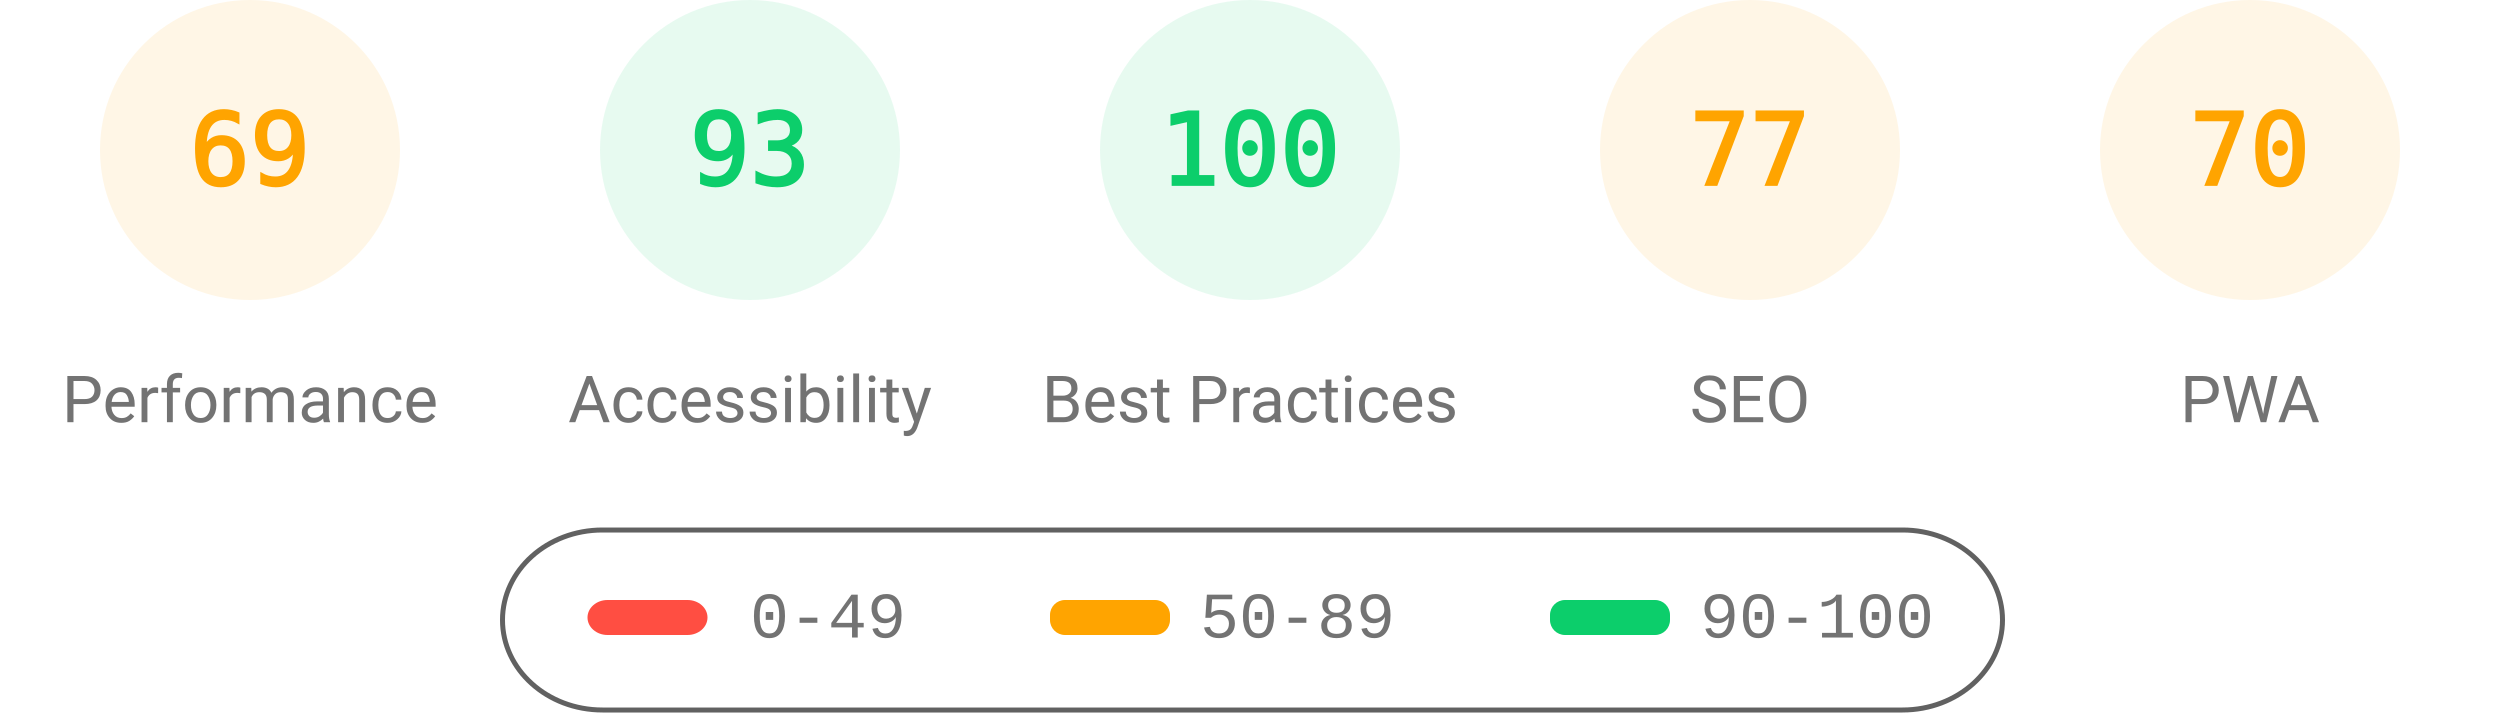
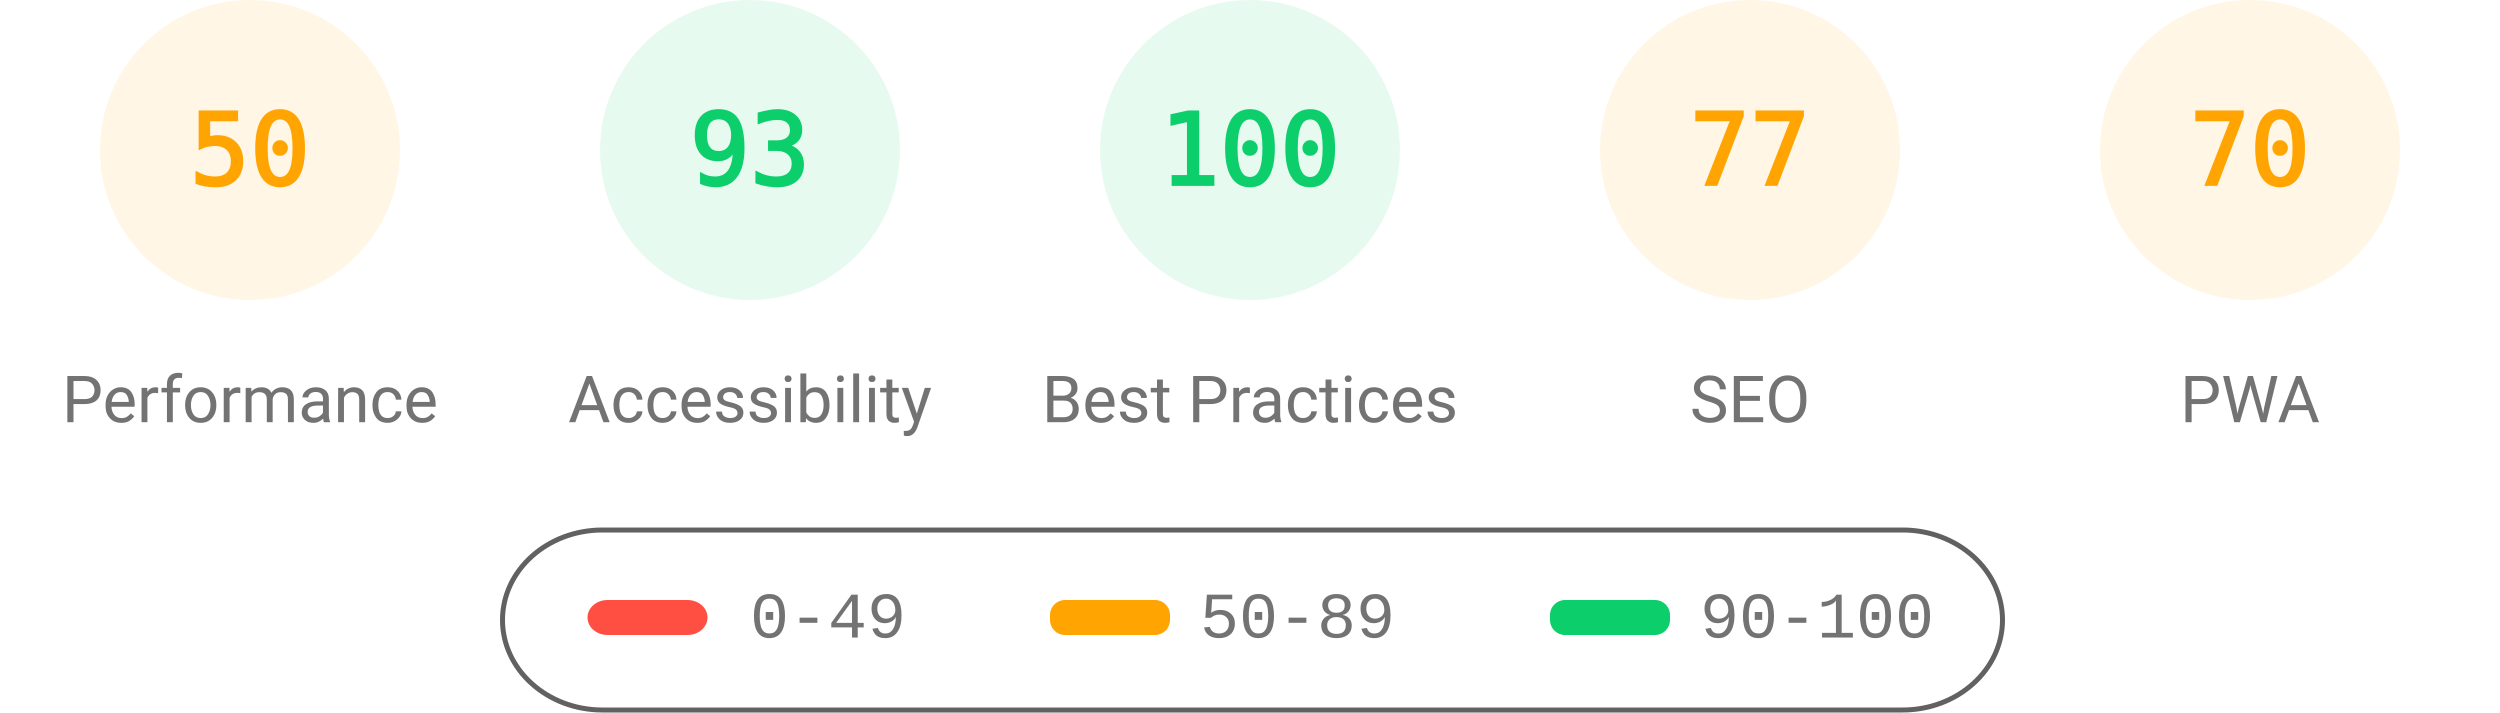
<svg xmlns="http://www.w3.org/2000/svg" fill="none" width="1000" height="285">
  <style>.gauge-base{opacity:.1}.gauge-arc{fill:none;animation-delay:250ms;stroke-linecap:round;transform:rotate(-90deg);transform-origin:100px 60px;animation:load-gauge 1s ease forwards}.guage-text{font-size:40px;font-family:monospace;text-align:center}.guage-red{color:#ff4e42;fill:#ff4e42;stroke:#ff4e42}.guage-orange{color:#ffa400;fill:#ffa400;stroke:#ffa400}.guage-green{color:#0cce6b;fill:#0cce6b;stroke:#0cce6b}.guage-undefined{color:#5c5c5c;fill:#5c5c5c;stroke:#5c5c5c}.guage-title{color:#737373;fill:#737373;stroke:none;font-size:26px;line-height:26px;font-family:Roboto,Halvetica,Arial,sans-serif}@keyframes load-gauge{from{stroke-dasharray:0 352.858}}</style>
  <svg class="guage-div guage-perf guage-orange" viewBox="0 0 200 200" width="200" height="200">
    <circle class="gauge-base" r="56" cx="100" cy="60" stroke-width="8" />
-     <circle class="gauge-arc guage-arc-1" r="56" cx="100" cy="60" stroke-width="8" style="stroke-dasharray:242.782,351.858" />
-     <text class="guage-text" x="100" y="60" alignment-baseline="central" dominant-baseline="central" text-anchor="middle">69</text>
+     <circle class="gauge-arc guage-arc-1" r="56" cx="100" cy="60" stroke-width="8" style="stroke-dasharray:175.929,351.858" />
+     <text class="guage-text" x="100" y="60" alignment-baseline="central" dominant-baseline="central" text-anchor="middle">50</text>
    <text class="guage-title" x="100" y="160" alignment-baseline="central" dominant-baseline="central" text-anchor="middle">Performance</text>
  </svg>
  <svg class="guage-div guage-acc guage-green" viewBox="0 0 200 200" width="200" height="200" x="200">
    <circle class="gauge-base" r="56" cx="100" cy="60" stroke-width="8" />
    <circle class="gauge-arc guage-arc-2" r="56" cx="100" cy="60" stroke-width="8" style="stroke-dasharray:327.228,351.858" />
    <text class="guage-text" x="100" y="60" alignment-baseline="central" dominant-baseline="central" text-anchor="middle">93</text>
    <text class="guage-title" x="100" y="160" alignment-baseline="central" dominant-baseline="central" text-anchor="middle">Accessibility</text>
  </svg>
  <svg class="guage-div guage-best guage-green" viewBox="0 0 200 200" width="200" height="200" x="400">
    <circle class="gauge-base" r="56" cx="100" cy="60" stroke-width="8" />
    <circle class="gauge-arc guage-arc-3" r="56" cx="100" cy="60" stroke-width="8" style="stroke-dasharray:351.858,351.858" />
    <text class="guage-text" x="100" y="60" alignment-baseline="central" dominant-baseline="central" text-anchor="middle">100</text>
    <text class="guage-title" x="100" y="160" alignment-baseline="central" dominant-baseline="central" text-anchor="middle">Best Practices</text>
  </svg>
  <svg class="guage-div guage-seo guage-orange" viewBox="0 0 200 200" width="200" height="200" x="600">
    <circle class="gauge-base" r="56" cx="100" cy="60" stroke-width="8" />
    <circle class="gauge-arc guage-arc-4" r="56" cx="100" cy="60" stroke-width="8" style="stroke-dasharray:270.931,351.858" />
    <text class="guage-text" x="100" y="60" alignment-baseline="central" dominant-baseline="central" text-anchor="middle">77</text>
    <text class="guage-title" x="100" y="160" alignment-baseline="central" dominant-baseline="central" text-anchor="middle">SEO</text>
  </svg>
  <svg class="guage-div guage-pwa guage-orange" viewBox="0 0 200 200" width="200" height="200" x="800">
    <circle class="gauge-base" r="56" cx="100" cy="60" stroke-width="8" />
    <circle class="gauge-arc guage-arc-4" r="56" cx="100" cy="60" stroke-width="8" style="stroke-dasharray:246.301,351.858" />
    <text class="guage-text" x="100" y="60" alignment-baseline="central" dominant-baseline="central" text-anchor="middle">70</text>
    <text class="guage-title" x="100" y="160" alignment-baseline="central" dominant-baseline="central" text-anchor="middle">PWA</text>
  </svg>
  <svg width="604" height="76" x="200" y="210">
    <path fill="none" id="canvas_background" d="M-1-1h604v80H-1z" />
    <rect fill-opacity="0" stroke="#616161" stroke-width="2" rx="40" id="svg_2" height="72" width="600" y="2" x="1" fill="#000" />
    <rect stroke="#000" rx="8" id="svg_3" height="14" width="48" y="30" x="35" stroke-opacity="null" stroke-width="0" fill="#ff4e42" />
    <rect stroke="#000" rx="6" id="svg_4" height="14" width="48" y="30" x="220" stroke-opacity="null" stroke-width="0" fill="#ffa400" />
    <rect stroke="#000" rx="6" id="svg_5" height="14" width="48" y="30" x="420" stroke-opacity="null" stroke-width="0" fill="#0cce6b" />
    <text xml:space="preserve" text-anchor="start" font-family="'Courier New', Courier, monospace" font-size="26" id="svg_6" y="45" x="100" stroke-opacity="null" stroke-width="0" stroke="#000" fill="#737373">0-49</text>
    <text xml:space="preserve" text-anchor="start" font-family="'Courier New', Courier, monospace" font-size="26" id="svg_7" y="45" x="280" stroke-opacity="null" stroke-width="0" stroke="#000" fill="#737373">50-89</text>
    <text xml:space="preserve" text-anchor="start" font-family="'Courier New', Courier, monospace" font-size="26" id="svg_8" y="45" x="480" stroke-opacity="null" stroke-width="0" stroke="#000" fill="#737373">90-100</text>
  </svg>
</svg>
